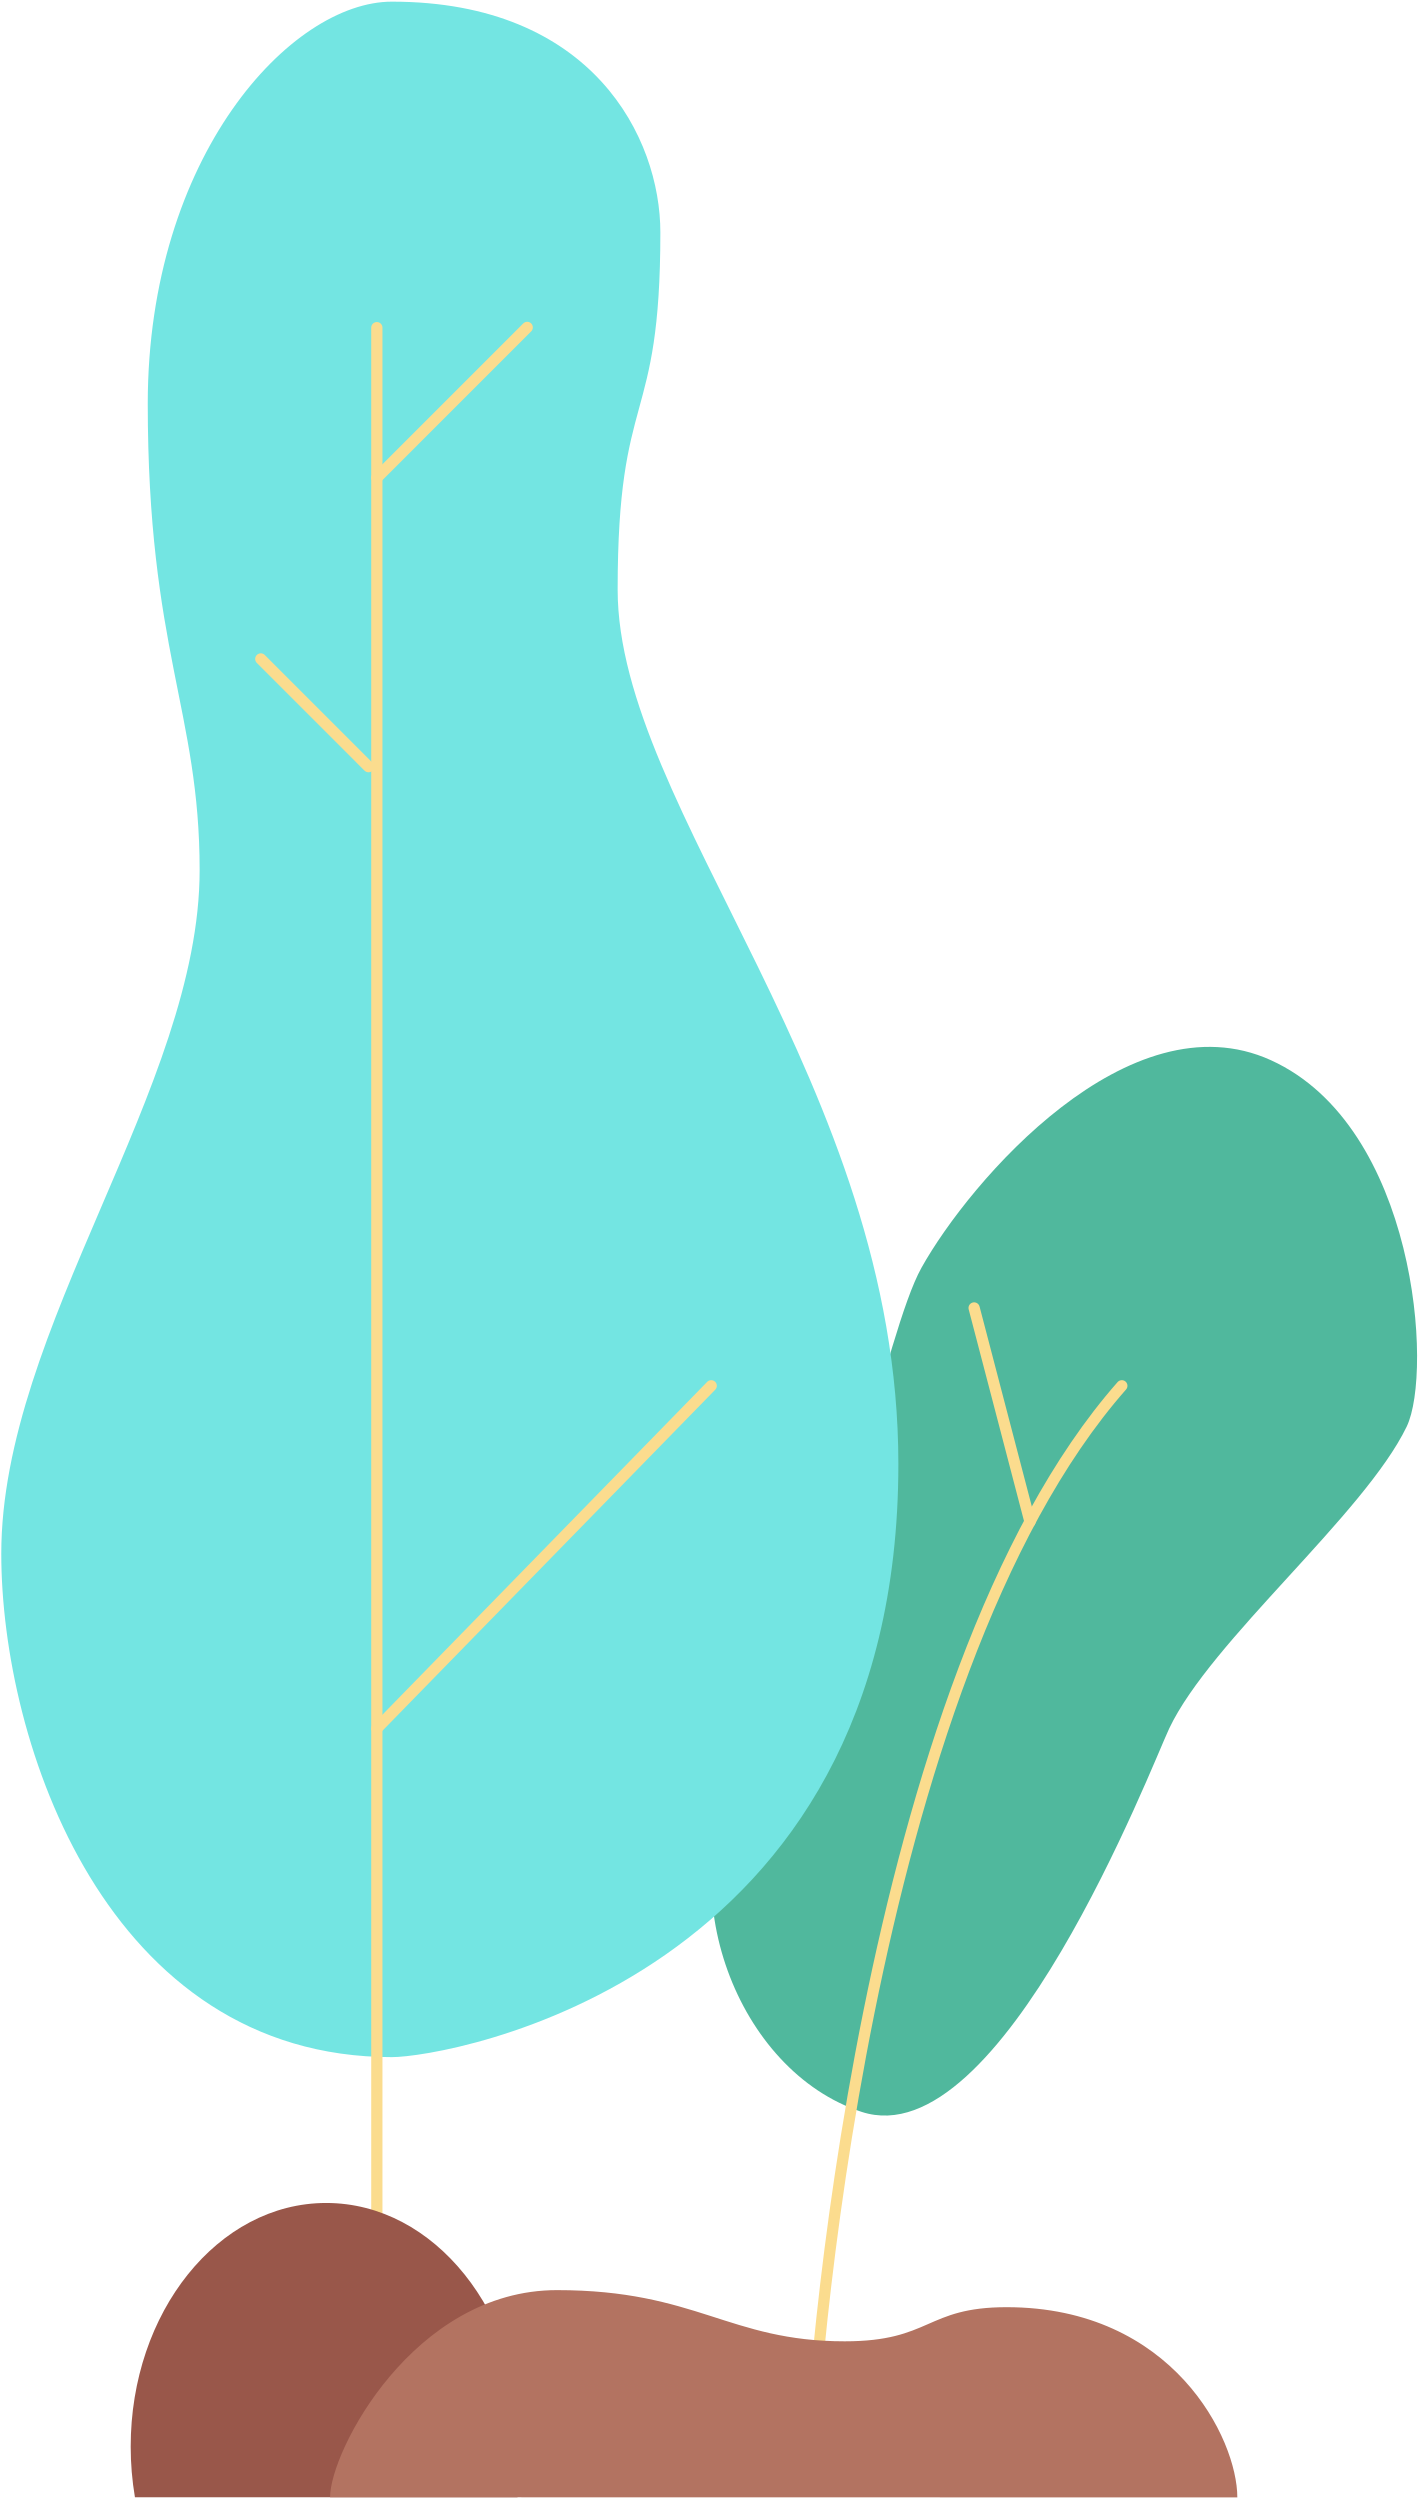
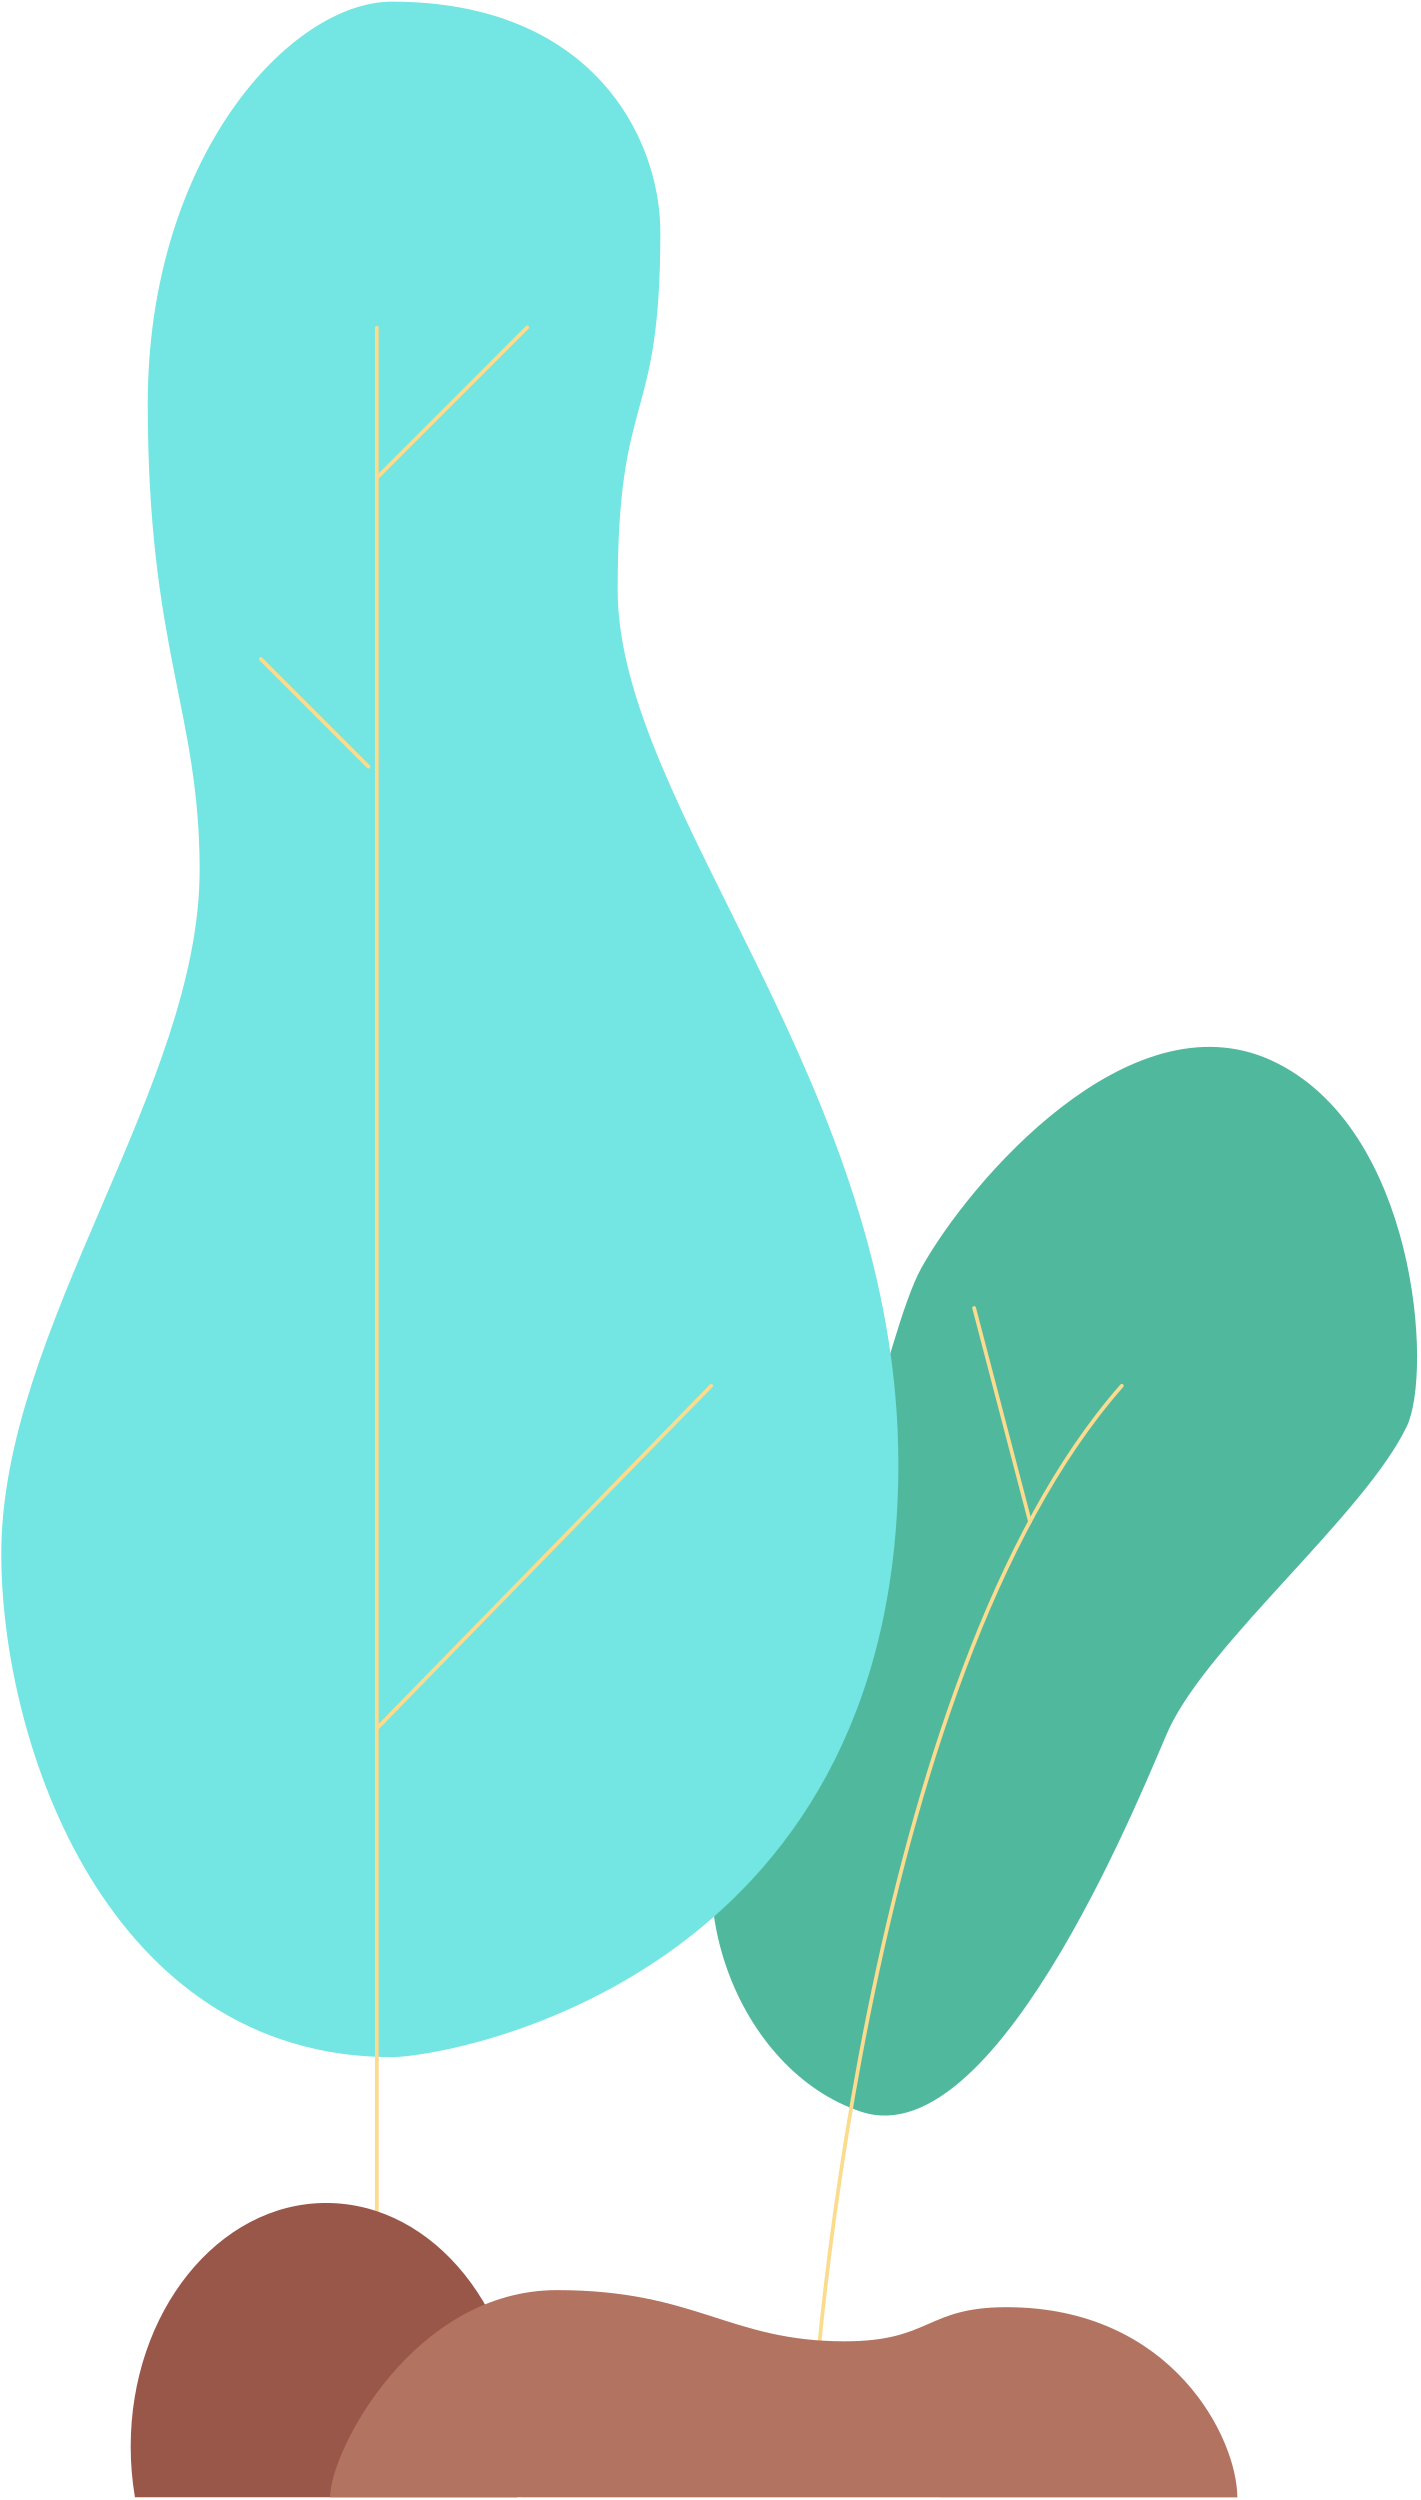
<svg xmlns="http://www.w3.org/2000/svg" width="379" height="667" viewBox="0 0 379 667" fill="none">
  <path d="M339.092 282.867C377.908 300.526 382.355 365.99 375.303 380.623C364.026 403.992 322.987 437.81 311.947 461.154C307.211 471.18 267.145 575.634 229.882 563.449C196.711 552.567 178.566 504.538 197.303 471.128C224.934 421.73 236.066 355.832 245.855 338.225C258.776 315.079 301.316 265.682 339.092 282.867Z" fill="#50B89D" />
-   <path d="M215.987 663.257C215.987 639.335 230.461 447.916 299.303 369.727" stroke="#FBDC8E" stroke-width="3" stroke-miterlimit="10" stroke-linecap="round" />
-   <path d="M274.803 405.992L259.895 348.963" stroke="#FBDC8E" stroke-width="3" stroke-miterlimit="10" stroke-linecap="round" />
+   <path d="M215.987 663.257C215.987 639.335 230.461 447.916 299.303 369.727" stroke="#FBDC8E" strokeWidth="3" strokeMiterlimit="10" stroke-linecap="round" />
+   <path d="M274.803 405.992L259.895 348.963" stroke="#FBDC8E" strokeWidth="3" strokeMiterlimit="10" stroke-linecap="round" />
  <path d="M104.553 0.442C158.105 0.442 176.184 36.76 176.184 61.999C176.184 114.633 164.789 102.896 164.789 157.307C164.789 215.758 239.684 289.591 239.684 390.57C239.684 528.605 119.197 548.843 104.553 548.843C28.579 548.843 0.342 465.233 0.342 414.519C0.342 354.45 53.263 290.078 53.263 232.153C53.263 189.782 39.421 173.321 39.421 107.633C39.474 41.629 77.632 0.442 104.553 0.442Z" fill="#73E5E2" />
-   <path d="M100.54 663.257V87.421" stroke="#FBDC8E" stroke-width="3" stroke-miterlimit="10" stroke-linecap="round" />
+   <path d="M100.54 663.257V87.421" stroke="#FBDC8E" strokeWidth="3" strokeMiterlimit="10" stroke-linecap="round" />
  <path d="M138.066 666.271C138.82 661.81 139.199 657.294 139.197 652.77C139.197 616.86 115.842 587.753 87.026 587.753C58.211 587.753 34.868 616.86 34.868 652.77C34.867 657.294 35.246 661.81 36 666.271H138.066Z" fill="#99574A" />
-   <path d="M100.54 461.153L189.75 369.727" stroke="#FBDC8E" stroke-width="3" stroke-miterlimit="10" stroke-linecap="round" />
-   <path d="M98.316 204.546L69.579 175.808" stroke="#FBDC8E" stroke-width="3" stroke-miterlimit="10" stroke-linecap="round" />
-   <path d="M100.54 127.476L140.658 87.356" stroke="#FBDC8E" stroke-width="3" stroke-miterlimit="10" stroke-linecap="round" />
+   <path d="M100.54 461.153L189.75 369.727" stroke="#FBDC8E" strokeWidth="3" strokeMiterlimit="10" stroke-linecap="round" />
+   <path d="M98.316 204.546L69.579 175.808" stroke="#FBDC8E" strokeWidth="3" strokeMiterlimit="10" stroke-linecap="round" />
+   <path d="M100.54 127.476L140.658 87.356" stroke="#FBDC8E" strokeWidth="3" strokeMiterlimit="10" stroke-linecap="round" />
  <path d="M88.066 666.271C88.066 653.901 110.434 611.004 148.592 611.004C185.868 611.004 194.434 624.663 225.368 624.663C248.474 624.663 246.895 615.557 268.566 615.557C312.882 615.557 330.118 650.691 330.118 666.31L88.066 666.271Z" fill="#B37361" />
</svg>
